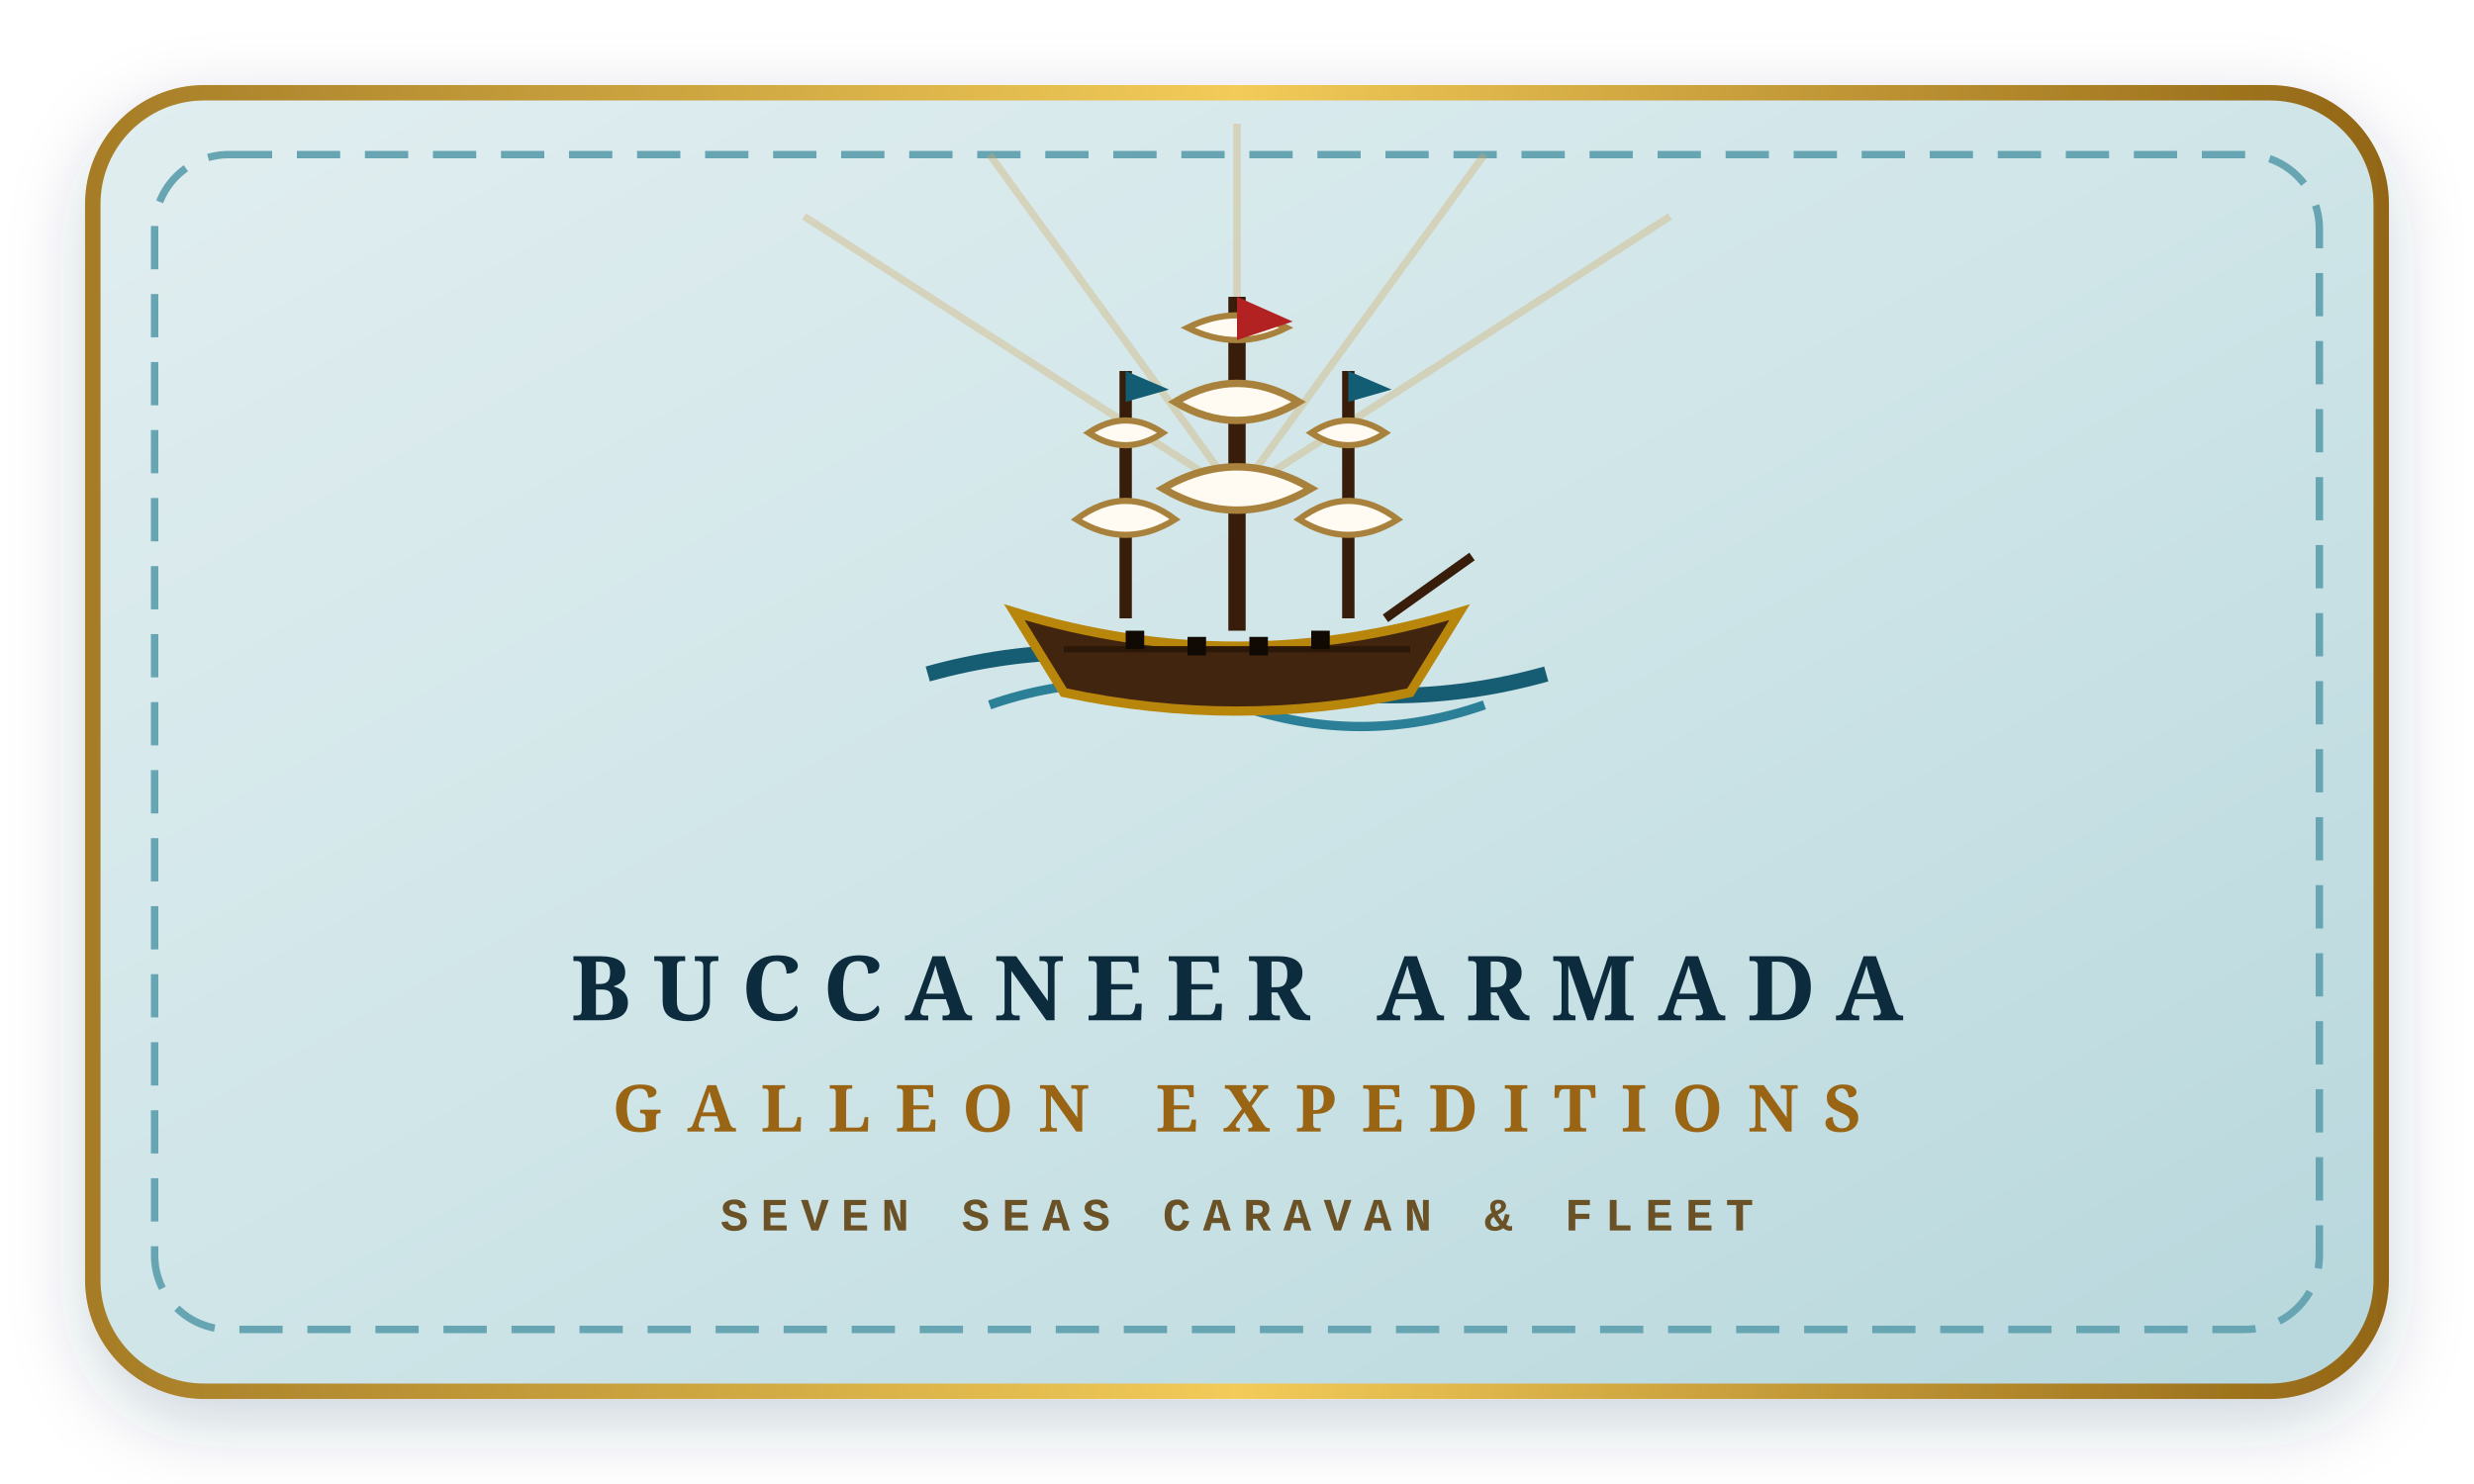
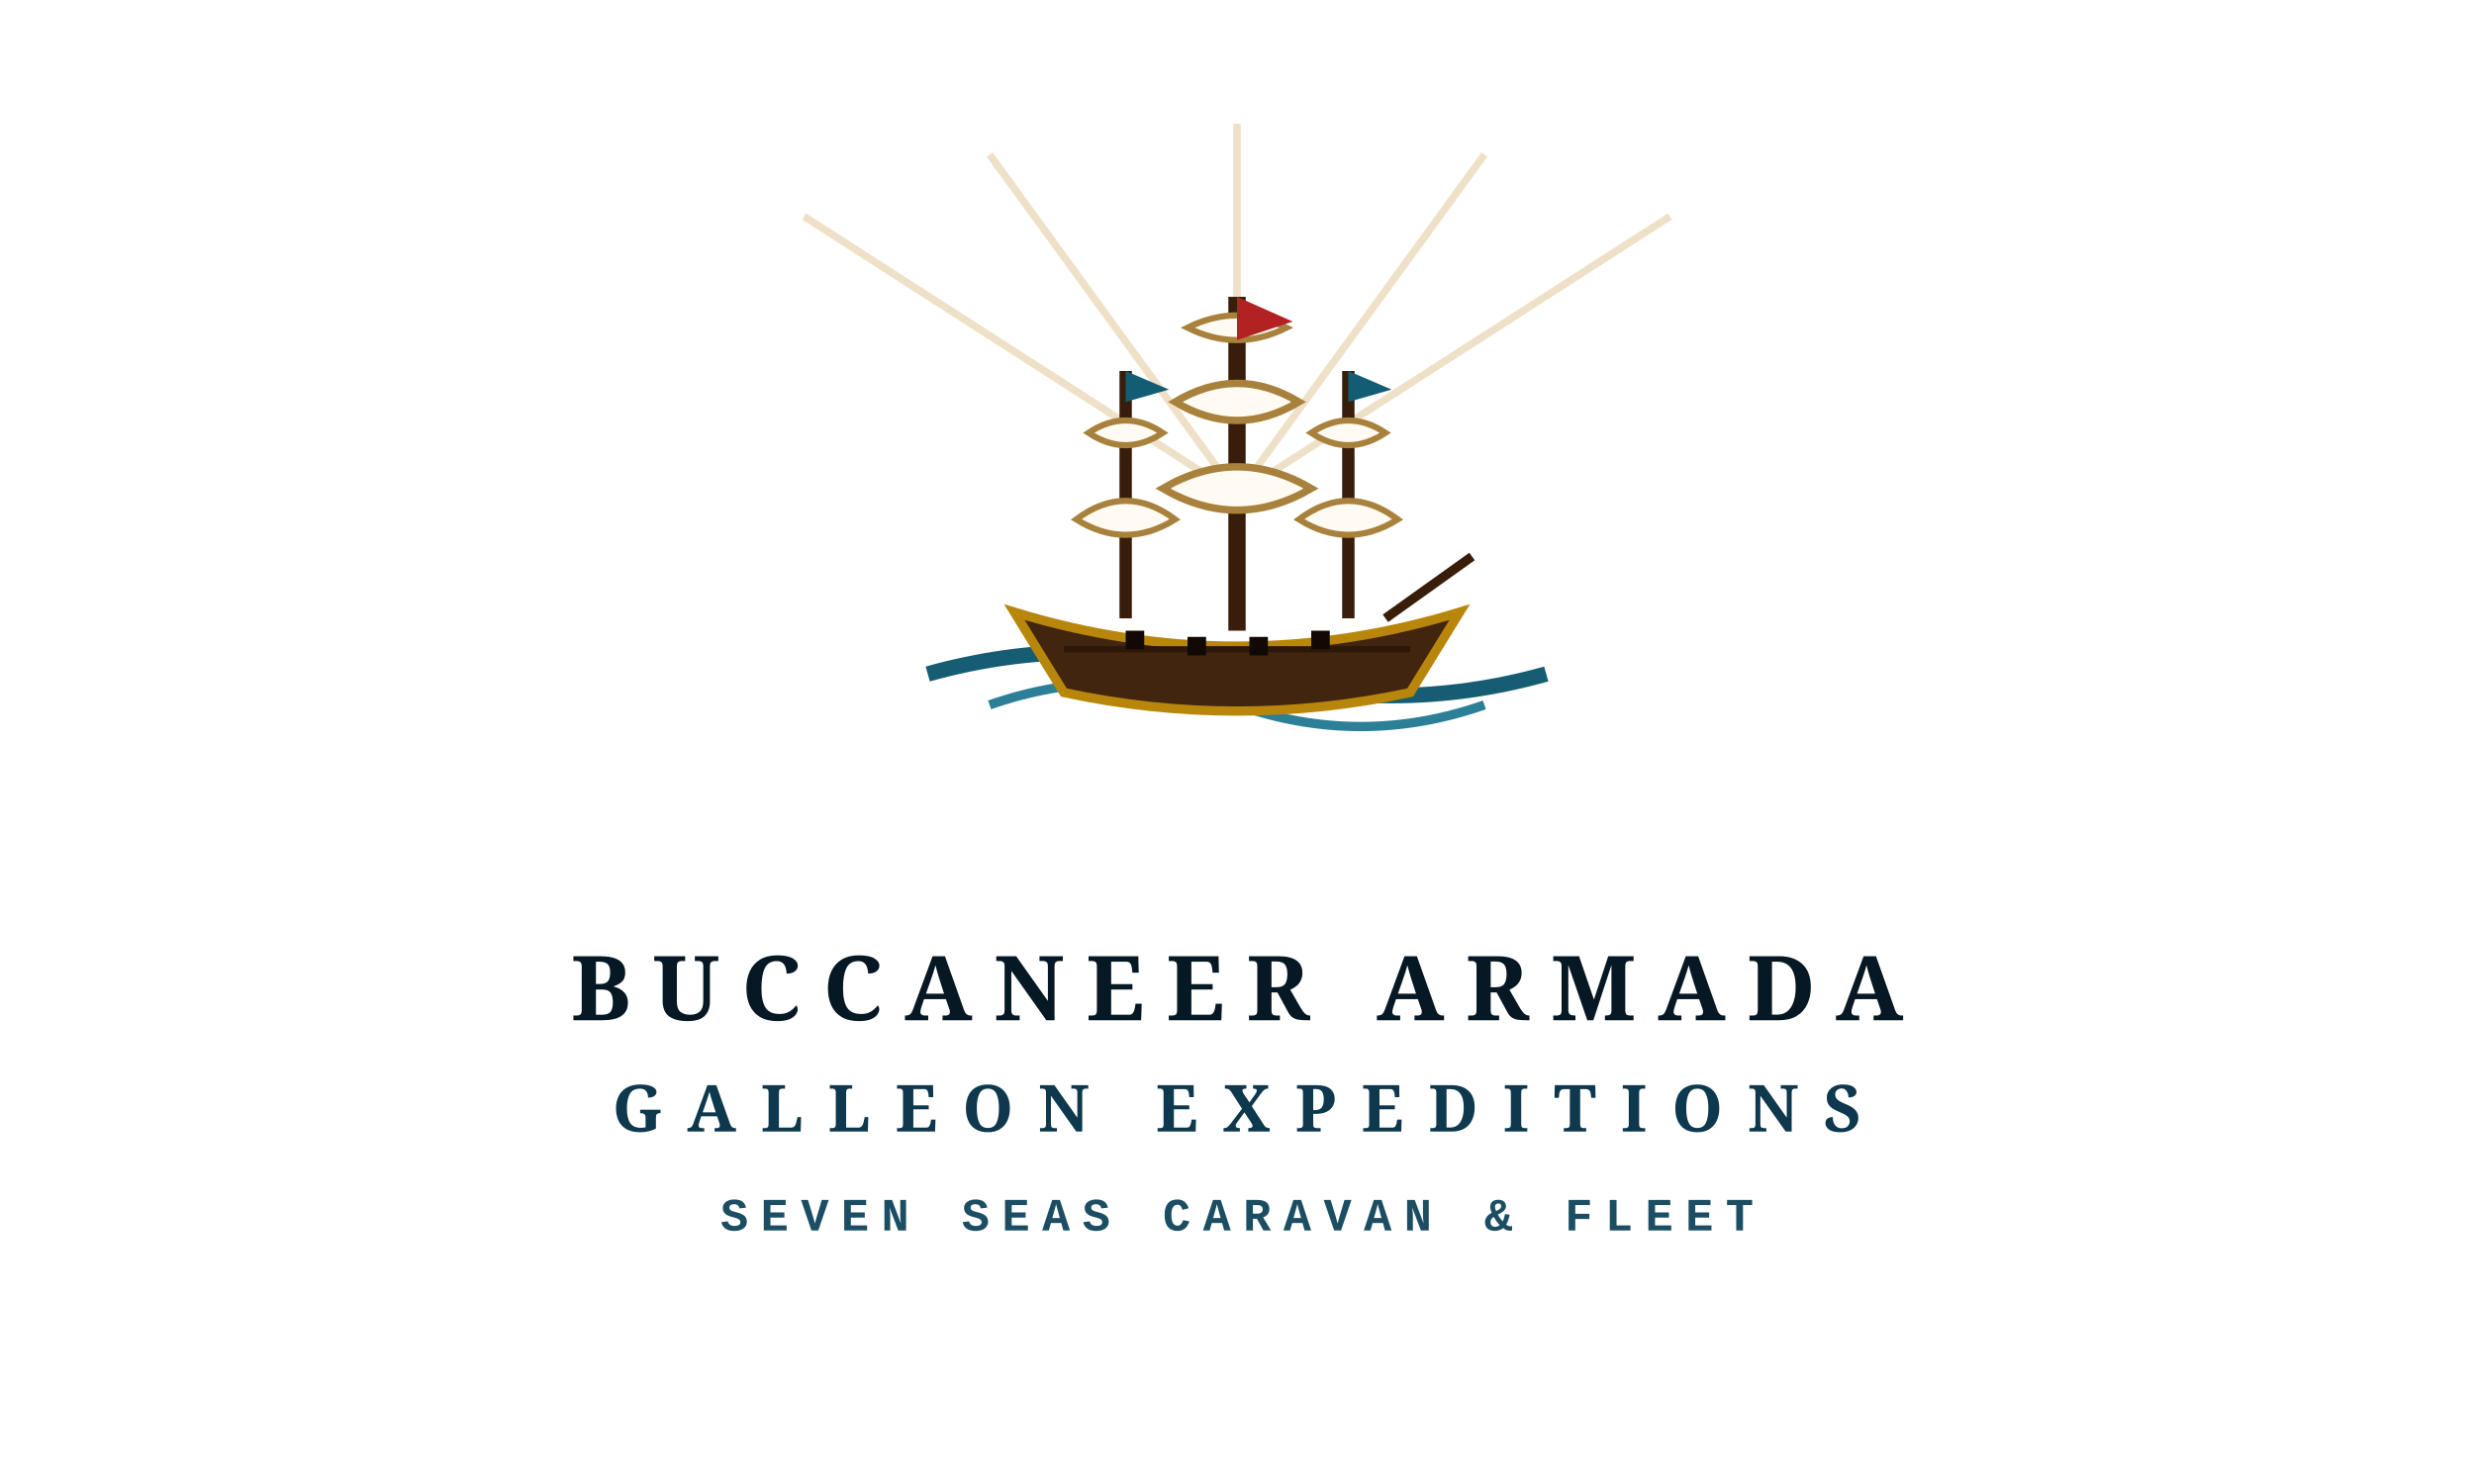
<svg xmlns="http://www.w3.org/2000/svg" viewBox="0 0 400 240" width="400" height="240">
  <defs>
    <linearGradient id="oceanPlacque" x1="0%" y1="0%" x2="100%" y2="100%">
      <stop offset="0%" stop-color="#E1EEF0" />
      <stop offset="50%" stop-color="#CFE5E8" />
      <stop offset="100%" stop-color="#B7D7DC" />
    </linearGradient>
    <linearGradient id="galleonBg" x1="0%" y1="0%" x2="100%" y2="100%">
      <stop offset="0%" stop-color="#F3E9DA" />
      <stop offset="50%" stop-color="#E7D8C4" />
      <stop offset="100%" stop-color="#D7C1A5" />
    </linearGradient>
    <linearGradient id="goldFiligree" x1="0%" y1="0%" x2="100%" y2="0%">
      <stop offset="0%" stop-color="#A57C26" />
      <stop offset="50%" stop-color="#F2CB59" />
      <stop offset="100%" stop-color="#916515" />
    </linearGradient>
    <filter id="galleonShadow" x="-10%" y="-10%" width="120%" height="120%">
      <feDropShadow dx="0" dy="4" stdDeviation="6" flood-color="#0E384D" flood-opacity="0.2" />
    </filter>
  </defs>
-   <rect x="15" y="15" width="370" height="210" rx="18" fill="url(#oceanPlacque)" stroke="url(#goldFiligree)" stroke-width="2.5" filter="url(#galleonShadow)" />
-   <rect x="25" y="25" width="350" height="190" rx="12" fill="none" stroke="#68A5B3" stroke-width="1.2" stroke-dasharray="7,4" />
  <g stroke="#D0A861" stroke-width="1.2" opacity="0.35">
    <line x1="200" y1="80" x2="130" y2="35" />
    <line x1="200" y1="80" x2="160" y2="25" />
    <line x1="200" y1="80" x2="200" y2="20" />
    <line x1="200" y1="80" x2="240" y2="25" />
    <line x1="200" y1="80" x2="270" y2="35" />
  </g>
  <g transform="translate(200, 84)">
    <path d="M -50 25 Q -25 18, 0 25 T 50 25" fill="none" stroke="#165D73" stroke-width="2.5" />
    <path d="M -40 30 Q -20 23, 0 30 T 40 30" fill="none" stroke="#2B7F96" stroke-width="1.5" />
    <path d="M -36 15 Q 0 26, 36 15 L 28 28 Q 0 34, -28 28 Z" fill="#42250F" stroke="#B8860B" stroke-width="1.5" />
    <line x1="-28" y1="21" x2="28" y2="21" stroke="#2C1808" stroke-width="1" />
    <rect x="-18" y="18" width="3" height="3" fill="#110A04" />
    <rect x="-8" y="19" width="3" height="3" fill="#110A04" />
    <rect x="2" y="19" width="3" height="3" fill="#110A04" />
    <rect x="12" y="18" width="3" height="3" fill="#110A04" />
    <line x1="0" y1="18" x2="0" y2="-36" stroke="#381D0B" stroke-width="2.8" />
    <line x1="-18" y1="16" x2="-18" y2="-24" stroke="#381D0B" stroke-width="2" />
    <line x1="18" y1="16" x2="18" y2="-24" stroke="#381D0B" stroke-width="2" />
    <line x1="24" y1="16" x2="38" y2="6" stroke="#381D0B" stroke-width="1.5" />
    <path d="M -12 -5 Q 0 -12, 12 -5 Q 0 2, -12 -5 Z" fill="#FFFBF2" stroke="#A8813C" stroke-width="1.2" />
    <path d="M -10 -19 Q 0 -25, 10 -19 Q 0 -13, -10 -19 Z" fill="#FFFBF2" stroke="#A8813C" stroke-width="1.2" />
    <path d="M -8 -31 Q 0 -35, 8 -31 Q 0 -27, -8 -31 Z" fill="#FFFBF2" stroke="#A8813C" stroke-width="1" />
    <path d="M -26 0 Q -18 -6, -10 0 Q -18 5, -26 0 Z" fill="#FFFBF2" stroke="#A8813C" stroke-width="1" />
    <path d="M -24 -14 Q -18 -18, -12 -14 Q -18 -10, -24 -14 Z" fill="#FFFBF2" stroke="#A8813C" stroke-width="1" />
    <path d="M 10 0 Q 18 -6, 26 0 Q 18 5, 10 0 Z" fill="#FFFBF2" stroke="#A8813C" stroke-width="1" />
    <path d="M 12 -14 Q 18 -18, 24 -14 Q 18 -10, 12 -14 Z" fill="#FFFBF2" stroke="#A8813C" stroke-width="1" />
    <polygon points="0,-36 9,-32 0,-29" fill="#B22222" />
    <polygon points="-18,-24 -11,-21 -18,-19" fill="#125D73" />
    <polygon points="18,-24 25,-21 18,-19" fill="#125D73" />
  </g>
-   <text x="200" y="165" text-anchor="middle" font-family="'Cinzel', Georgia, serif" font-size="14.5" font-weight="800" fill="#0C2B3D" letter-spacing="3.5">BUCCANEER ARMADA</text>
-   <text x="200" y="183" text-anchor="middle" font-family="'Cinzel', Georgia, serif" font-size="10.5" font-weight="700" fill="#996515" letter-spacing="4">GALLEON EXPEDITIONS</text>
-   <text x="200" y="199" text-anchor="middle" font-family="'Courier New', monospace" font-size="7.5" font-weight="600" fill="#6A5126" letter-spacing="2">SEVEN SEAS CARAVAN &amp; FLEET</text>
+   <text x="200" y="165" text-anchor="middle" font-family="'Cinzel', Georgia, serif" font-size="14.5" font-weight="800" fill="#061824" letter-spacing="3.5">BUCCANEER ARMADA</text>
+   <text x="200" y="183" text-anchor="middle" font-family="'Cinzel', Georgia, serif" font-size="10.5" font-weight="700" fill="#0E384D" letter-spacing="4">GALLEON EXPEDITIONS</text>
+   <text x="200" y="199" text-anchor="middle" font-family="'Courier New', monospace" font-size="7.5" font-weight="600" fill="#1C4E63" letter-spacing="2">SEVEN SEAS CARAVAN &amp; FLEET</text>
</svg>
